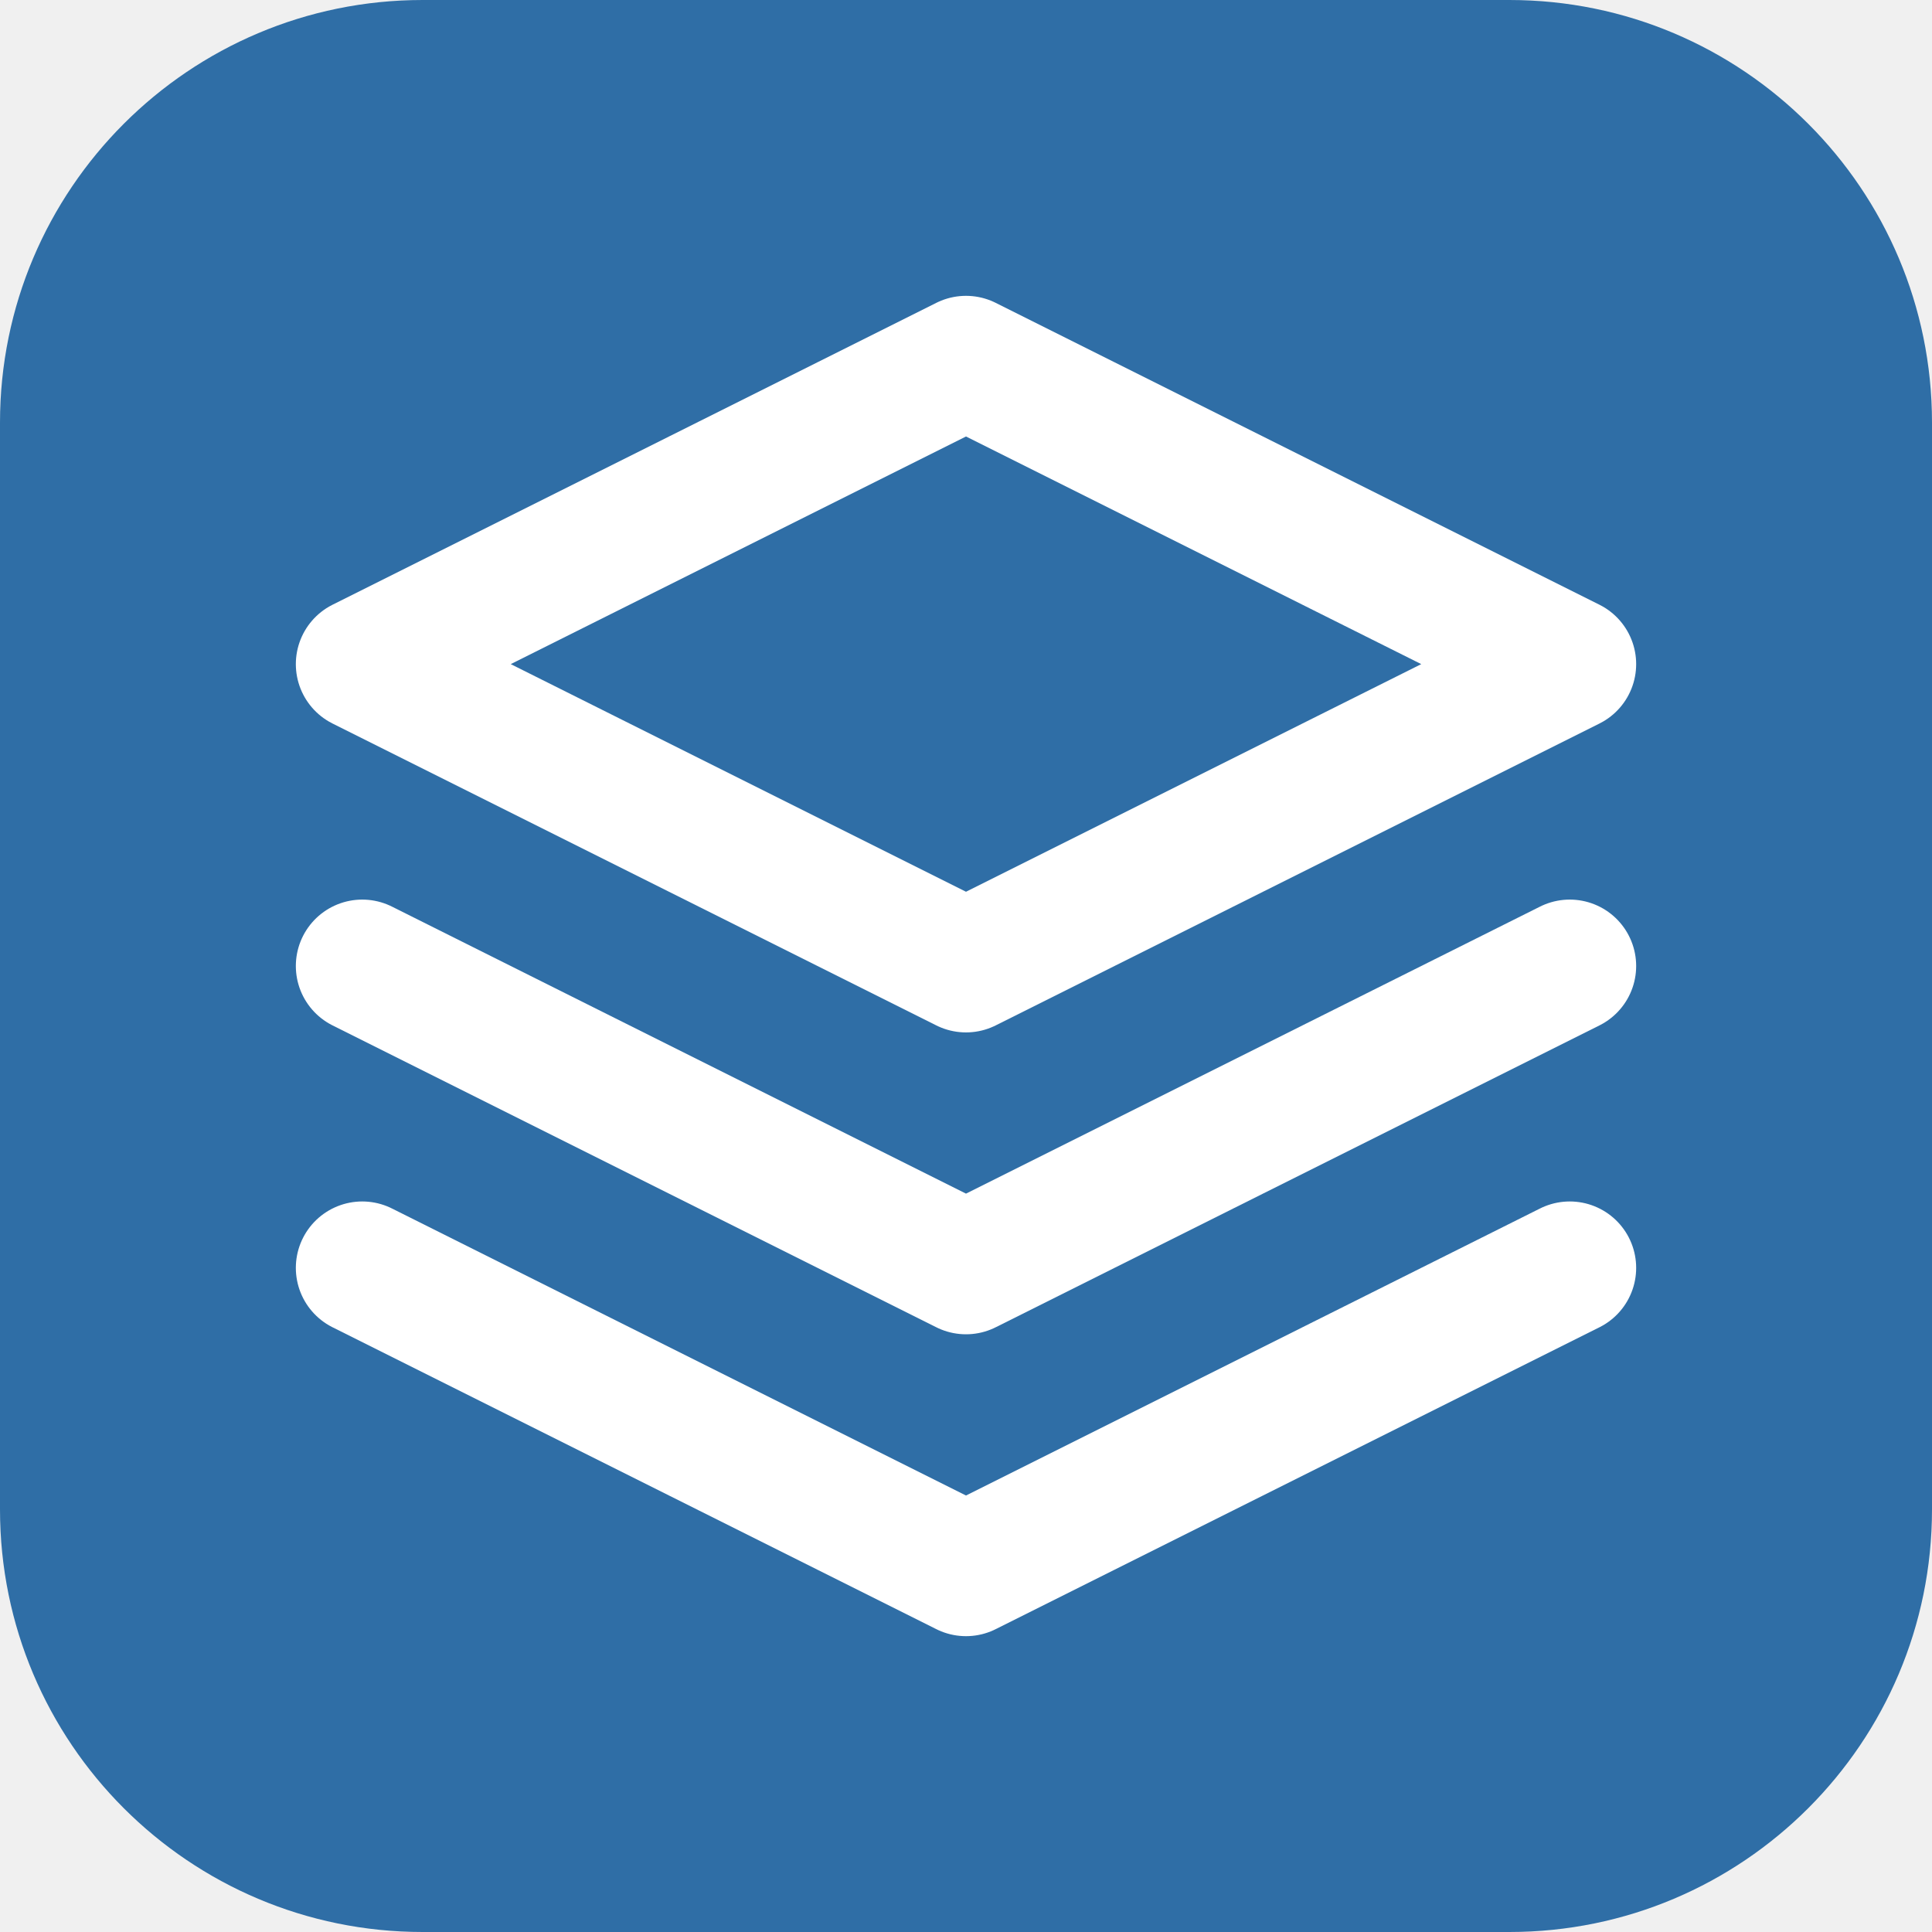
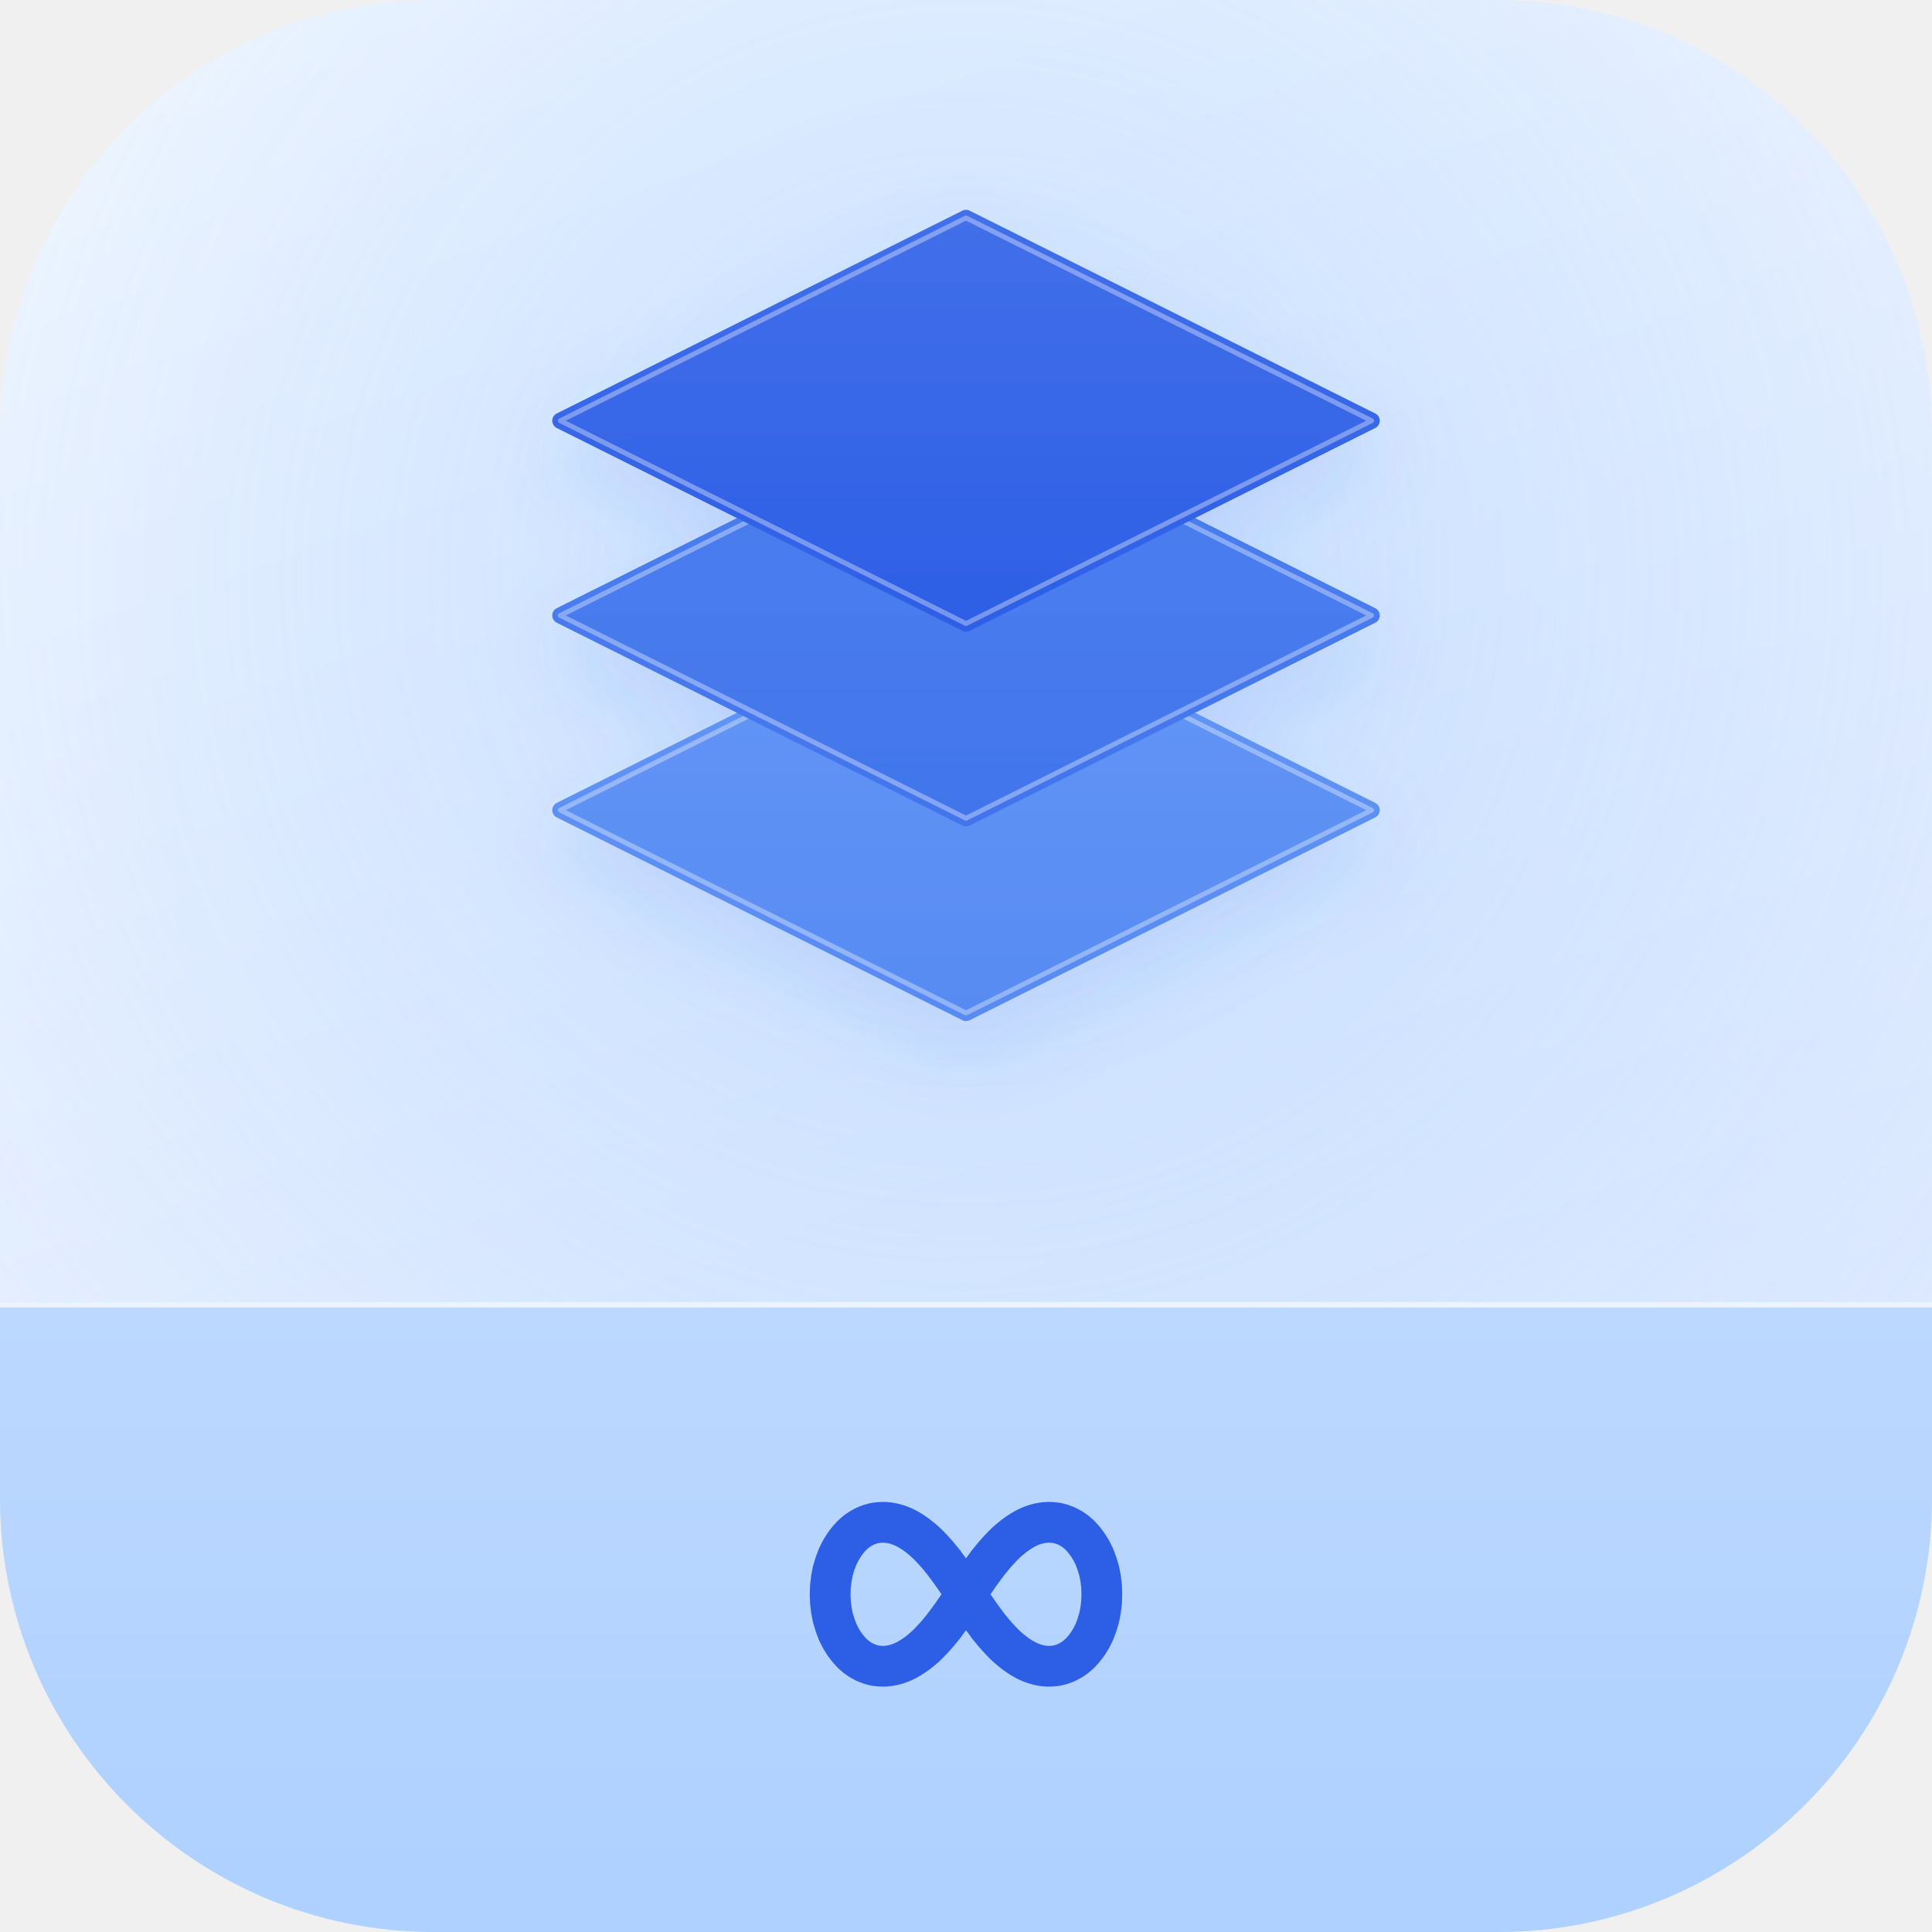
- <svg xmlns="http://www.w3.org/2000/svg" viewBox="0 0 32 32" role="img" aria-label="Substrate">
-   <rect width="32" height="32" rx="7" fill="#2f6ea6" />
-   <g fill="none" stroke="#fff" stroke-width="2.2" stroke-linejoin="round" stroke-linecap="round">
-     <path d="M16 6 26 11 16 16 6 11Z" />
-     <path d="M6 16 16 21 26 16" />
-     <path d="M6 21 16 26 26 21" />
+ <svg xmlns="http://www.w3.org/2000/svg" role="img" aria-label="Substrate" width="32" height="32" viewBox="0 0 1024 1024">
+   <defs>
+     <linearGradient id="i0bg" x1="0" y1="0" x2="0.35" y2="1">
+       <stop offset="0" stop-color="#f5f9ff" />
+       <stop offset="1" stop-color="#d9e7ff" />
+     </linearGradient>
+     <radialGradient id="i0gw" cx=".5" cy=".3" r=".62">
+       <stop offset="0" stop-color="#86bbff" stop-opacity="0.35" />
+       <stop offset="1" stop-color="#86bbff" stop-opacity="0" />
+     </radialGradient>
+     <linearGradient id="i0bd" x1="0" y1="0" x2="0" y2="1">
+       <stop offset="0" stop-color="#bcd8ff" />
+       <stop offset="1" stop-color="#abcfff" />
+     </linearGradient>
+     <linearGradient id="i0in" gradientUnits="userSpaceOnUse" x1="0" y1="800" x2="0" y2="890">
+       <stop offset="0" stop-color="#2d5fe6" />
+       <stop offset="1" stop-color="#2247ad" />
+     </linearGradient>
+     <clipPath id="i0m">
+       <rect width="1024" height="1024" rx="230" />
+     </clipPath>
+   </defs>
+   <g clip-path="url(#i0m)">
+     <rect width="1024" height="1024" fill="url(#i0bg)" />
+     <rect width="1024" height="1024" fill="url(#i0gw)" />
+     <g transform="translate(512 352) scale(0.86) translate(-512 -470)">
+       <defs>
+         <linearGradient id="i0gfront" x1="0" y1="0" x2="0" y2="1">
+           <stop offset="0" stop-color="#426fe9" />
+           <stop offset="1" stop-color="#2d5fe6" />
+         </linearGradient>
+         <linearGradient id="i0gmid" x1="0" y1="0" x2="0" y2="1">
+           <stop offset="0" stop-color="#4d80ef" />
+           <stop offset="1" stop-color="#4275ec" />
+         </linearGradient>
+         <linearGradient id="i0gback" x1="0" y1="0" x2="0" y2="1">
+           <stop offset="0" stop-color="#6296f5" />
+           <stop offset="1" stop-color="#588bf2" />
+         </linearGradient>
+         <filter id="i0gsh" x="-30%" y="-30%" width="160%" height="170%">
+           <feGaussianBlur in="SourceAlpha" stdDeviation="24" />
+           <feOffset dy="20" result="b" />
+           <feFlood flood-color="#2d5fe6" flood-opacity="0.13" />
+           <feComposite in2="b" operator="in" result="s" />
+           <feMerge>
+             <feMergeNode in="s" />
+             <feMergeNode in="SourceGraphic" />
+           </feMerge>
+         </filter>
+       </defs>
+       <g filter="url(#i0gsh)">
+         <path d="M262,560 L512,435 L762,560 L512,685 Z" fill="url(#i0gback)" stroke="url(#i0gback)" stroke-width="10" stroke-linejoin="round" opacity="1" />
+         <path d="M262,560 L512,435 L762,560 L512,685 Z" fill="none" stroke="#ffffff" stroke-opacity="0.35" stroke-width="3" stroke-linejoin="round" />
+         <path d="M262,440 L512,315 L762,440 L512,565 Z" fill="url(#i0gmid)" stroke="url(#i0gmid)" stroke-width="10" stroke-linejoin="round" opacity="1" />
+         <path d="M262,440 L512,315 L762,440 L512,565 Z" fill="none" stroke="#ffffff" stroke-opacity="0.35" stroke-width="3" stroke-linejoin="round" />
+         <path d="M262,320 L512,195 L762,320 L512,445 Z" fill="url(#i0gfront)" stroke="url(#i0gfront)" stroke-width="10" stroke-linejoin="round" opacity="1" />
+         <path d="M262,320 L512,195 L762,320 L512,445 Z" fill="none" stroke="#ffffff" stroke-opacity="0.35" stroke-width="3" stroke-linejoin="round" />
+       </g>
+     </g>
+     <rect x="-20" y="690" width="1064" height="400" fill="url(#i0bd)" />
+     <rect x="-20" y="690" width="1064" height="3" fill="#fff" opacity="0.7" />
+     <path d="M1,0L0.998,0.059L0.991,0.117L0.98,0.173L0.964,0.226L0.945,0.277L0.922,0.323L0.896,0.365L0.868,0.402L0.838,0.435L0.806,0.463L0.773,0.485L0.739,0.503L0.704,0.516L0.67,0.525L0.635,0.529L0.601,0.53L0.568,0.527L0.535,0.521L0.503,0.512L0.471,0.5L0.441,0.486L0.411,0.469L0.383,0.451L0.355,0.431L0.329,0.41L0.302,0.387L0.277,0.363L0.253,0.338L0.229,0.312L0.206,0.286L0.184,0.259L0.162,0.232L0.141,0.203L0.12,0.175L0.099,0.146L0.079,0.117L0.059,0.088L0.039,0.059L0.02,0.029L0,0L-0.02,-0.029L-0.039,-0.059L-0.059,-0.088L-0.079,-0.117L-0.099,-0.146L-0.12,-0.175L-0.141,-0.203L-0.162,-0.232L-0.184,-0.259L-0.206,-0.286L-0.229,-0.312L-0.253,-0.338L-0.277,-0.363L-0.302,-0.387L-0.329,-0.41L-0.355,-0.431L-0.383,-0.451L-0.411,-0.469L-0.441,-0.486L-0.471,-0.5L-0.503,-0.512L-0.535,-0.521L-0.568,-0.527L-0.601,-0.53L-0.635,-0.529L-0.67,-0.525L-0.704,-0.516L-0.739,-0.503L-0.773,-0.485L-0.806,-0.463L-0.838,-0.435L-0.868,-0.402L-0.896,-0.365L-0.922,-0.323L-0.945,-0.277L-0.964,-0.226L-0.98,-0.173L-0.991,-0.117L-0.998,-0.059L-1,-0L-0.998,0.059L-0.991,0.117L-0.98,0.173L-0.964,0.226L-0.945,0.277L-0.922,0.323L-0.896,0.365L-0.868,0.402L-0.838,0.435L-0.806,0.463L-0.773,0.485L-0.739,0.503L-0.704,0.516L-0.67,0.525L-0.635,0.529L-0.601,0.53L-0.568,0.527L-0.535,0.521L-0.503,0.512L-0.471,0.5L-0.441,0.486L-0.411,0.469L-0.383,0.451L-0.355,0.431L-0.329,0.41L-0.302,0.387L-0.277,0.363L-0.253,0.338L-0.229,0.312L-0.206,0.286L-0.184,0.259L-0.162,0.232L-0.141,0.203L-0.12,0.175L-0.099,0.146L-0.079,0.117L-0.059,0.088L-0.039,0.059L-0.02,0.029L-0,0L0.02,-0.029L0.039,-0.059L0.059,-0.088L0.079,-0.117L0.099,-0.146L0.12,-0.175L0.141,-0.203L0.162,-0.232L0.184,-0.259L0.206,-0.286L0.229,-0.312L0.253,-0.338L0.277,-0.363L0.302,-0.387L0.329,-0.41L0.355,-0.431L0.383,-0.451L0.411,-0.469L0.441,-0.486L0.471,-0.5L0.503,-0.512L0.535,-0.521L0.568,-0.527L0.601,-0.53L0.635,-0.529L0.67,-0.525L0.704,-0.516L0.739,-0.503L0.773,-0.485L0.806,-0.463L0.838,-0.435L0.868,-0.402L0.896,-0.365L0.922,-0.323L0.945,-0.277L0.964,-0.226L0.98,-0.173L0.991,-0.117L0.998,-0.059L1,-0Z" transform="translate(512 845) scale(72)" fill="none" stroke="url(#i0in)" stroke-width="0.30" stroke-linejoin="round" />
  </g>
</svg>
